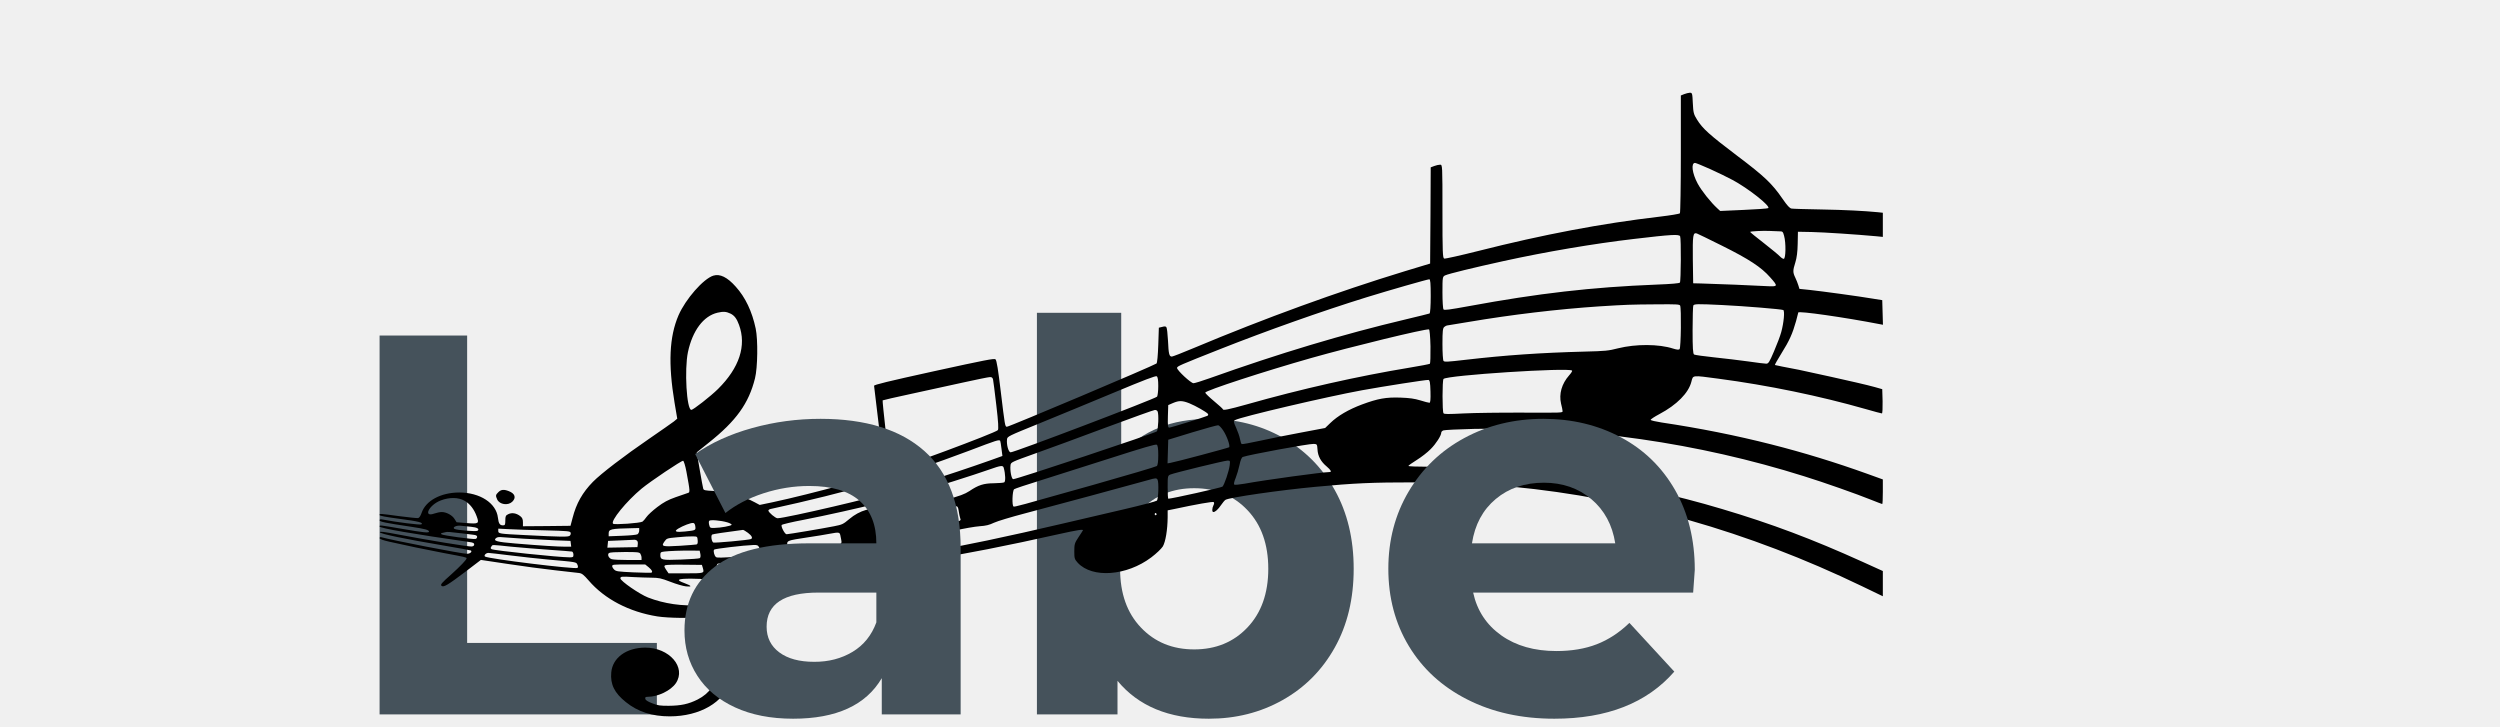
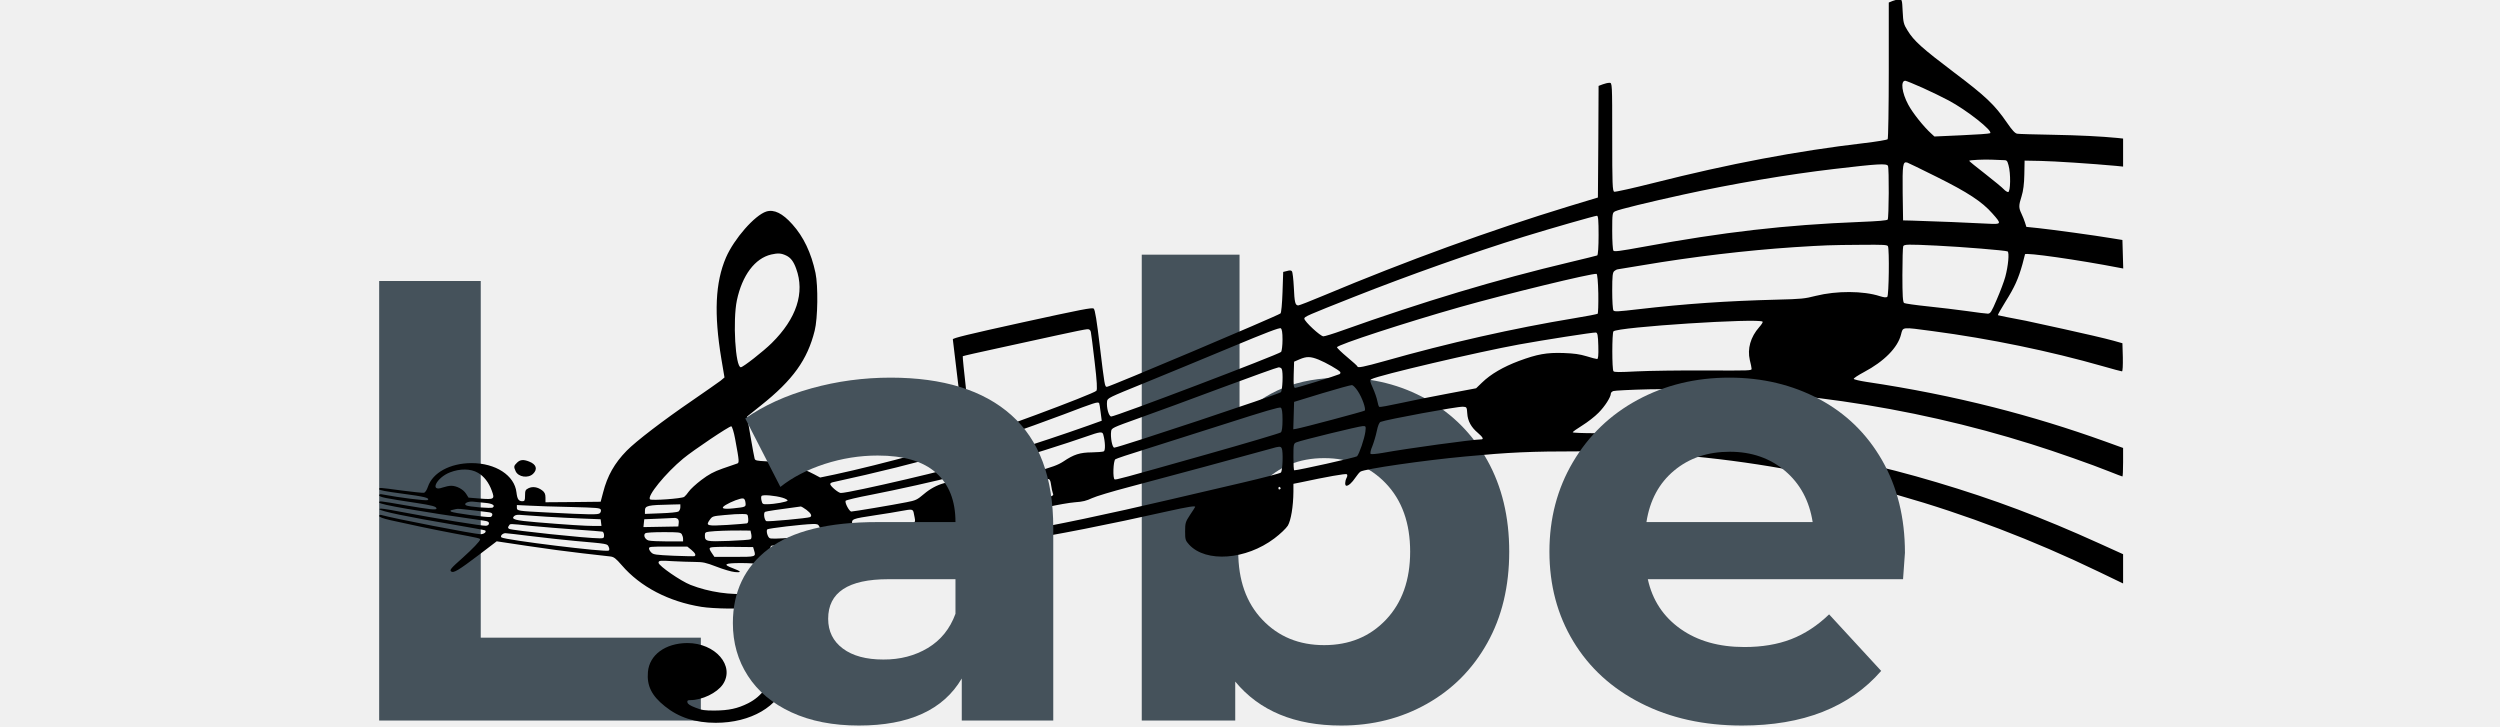
- <svg xmlns="http://www.w3.org/2000/svg" width="5065" height="1472" viewBox="0 0 3565.76 1488.208" fill="none">
-   <g clip-path="url(#clip0)" style="" transform="matrix(0.9992, 0, 0, 1, 0, 0)">
+ <svg xmlns="http://www.w3.org/2000/svg" width="5065" height="1472" viewBox="0 0 3075.111 1282.82" fill="none">
+   <g clip-path="url(#clip0)" style="" transform="matrix(0.9992, 0, 0, 1, 0, -191.1247)">
    <g transform="matrix(0.240735, 0, 0, -0.181964, 0.174748, 1583.783)" fill="#000000" stroke="none" style="">
      <path d="M 1011.001 3163.998 C 986.999 3133.003 985.998 3125.001 1001.002 3080.998 C 1020.999 3023.998 1093 3010.001 1129.002 3055.999 C 1163.999 3101.002 1152.999 3148 1099.999 3175 C 1057.998 3196.999 1034.001 3193.999 1011.001 3163.998 Z" />
      <path d="M -0.726 4926.66 L 744.849 4926.66 L 744.849 1466.404 L 2360.472 1466.404 L 2360.472 661.959 L -0.726 661.959 L -0.726 4926.66 Z" fill="#45525B" />
      <path d="M 7688.808 3778.548 C 7877.729 3638.064 8025.568 3441.553 8132.989 3187.349 C 8240.41 2933.123 8294.079 2637.955 8294.079 2300.965 C 8294.079 1963.975 8240.41 1667.928 8132.989 1414.581 C 8025.568 1160.355 7877.729 963.887 7688.808 823.365 C 7499.886 682.898 7290.735 613.488 7060.731 613.488 C 6720.191 613.488 6460.486 755.659 6282.947 1039.946 L 6282.947 662.014 L 5596.756 662.014 L 5596.756 5182.546 L 6314.517 5182.546 L 6314.517 3592.907 C 6495.255 3857.152 6744.201 3988.436 7060.108 3988.436 C 7290.112 3988.436 7499.886 3919.032 7688.808 3778.548 Z M 7389.308 1640.34 C 7507.447 1805.098 7566.848 2025.031 7566.848 2300.965 C 7566.848 2576.898 7507.447 2797.656 7389.308 2961.59 C 7271.129 3126.293 7120.133 3208.254 6935.614 3208.254 C 6751.761 3208.254 6600.142 3126.293 6481.962 2961.59 C 6363.824 2796.832 6305.046 2576.898 6305.046 2300.965 C 6305.046 2025.031 6363.824 1804.273 6481.962 1640.34 C 6600.142 1475.637 6751.138 1393.697 6935.614 1393.697 C 7120.133 1393.697 7271.129 1475.637 7389.308 1640.34 Z" fill="#45525B" />
      <path d="M 11107.999 7643.999 L 11080.001 7629.002 L 11080.001 6971.998 C 11080.001 6610.998 11076.001 6309.999 11072.001 6303.003 C 11068 6296.002 10990.002 6278.999 10900.002 6265.001 C 10404.001 6188.003 9911.999 6065 9352.999 5878.002 C 9203 5828.003 9073.999 5790.001 9065.001 5793.001 C 9052 5799.003 9050.002 5861.999 9050.002 6325.002 C 9050.002 6848.001 9050.002 6850.002 9030 6850.002 C 9018 6850.002 8996 6843 8979.999 6834.999 L 8949.999 6820.001 L 8948.001 6277.998 L 8945.002 5737.001 L 8730.002 5651.001 C 8155.001 5418.999 7537.999 5122.001 6932.001 4786 C 6837 4733.001 6752.999 4690.003 6745.999 4690.003 C 6722.999 4690.003 6718.002 4718.003 6713 4867 C 6710.001 4943.998 6703.999 5014.001 6699.002 5021.003 C 6692.999 5030.999 6684.002 5031.999 6662.999 5024.003 L 6635.002 5015.001 L 6630 4818.001 C 6627.001 4706.001 6620.999 4617 6615.001 4611.999 C 6585.001 4583.999 5360.999 3900.001 5341.002 3900.001 C 5325.001 3900.001 5324 3913.003 5288.999 4295.002 C 5267 4539.001 5254.002 4649 5243.999 4659.002 C 5233 4670.999 5159.001 4652.001 4720 4524.998 C 4325.001 4410.003 4209.999 4373.001 4209.999 4360.998 C 4211 4352.002 4230.001 4134.003 4254.002 3875.001 C 4277.999 3617 4295.998 3400.001 4292.999 3392.999 C 4280.999 3361.999 3677.999 3144 3344.998 3050.003 L 3235.999 3020.003 L 3195 3049.003 C 3091.001 3123.001 2971.002 3166.999 2842.998 3177.001 C 2769 3182.002 2759.001 3185.002 2755.001 3204 C 2752.002 3216.003 2739 3312 2725.001 3418.999 L 2699.999 3611.999 L 2801.002 3718.998 C 3035.999 3966.003 3143 4163.003 3196.001 4444.999 C 3219.001 4565 3222 4879.002 3201.999 5004.999 C 3171.002 5198.999 3114.002 5357.003 3031.999 5476.999 C 2959.998 5583.999 2898.001 5624.001 2841 5601.002 C 2755.998 5565 2604.998 5336.999 2544.999 5155.002 C 2465.999 4912.003 2456 4609.998 2510.998 4170.999 L 2533.999 3991.002 L 2505 3959.001 C 2487.998 3941.998 2393.998 3855.003 2295.002 3765.002 C 2086 3576.003 1884.999 3373.001 1816.002 3279.999 C 1727 3160.003 1673.999 3036 1642.998 2875.001 L 1624.999 2785 L 1423.001 2781.999 L 1219.998 2779.999 L 1219.998 2825.002 C 1219.998 2859.998 1214 2877.002 1196.001 2895 C 1163.002 2928.001 1125.998 2936.002 1095.002 2915.998 C 1072.998 2902.001 1069.999 2891.999 1069.999 2845.001 C 1069.999 2798.003 1067 2790.001 1050.999 2790.001 C 1023.001 2790.001 1012.999 2808.999 1007 2876.002 C 993.002 3041.001 853.998 3160.003 676.999 3160.003 C 520 3159.003 392.001 3068.001 356.999 2930.001 C 348.002 2896 336.998 2874.001 327 2872.001 C 318.999 2870 246.002 2880.002 165 2894 C -5 2924 0.001 2924 0.001 2906.002 C 0.001 2897 46.999 2884.998 166.001 2863.999 C 333.002 2834.999 374.998 2821.002 355.001 2801.003 C 346 2792.001 142 2826.003 27.999 2855.003 C 5.999 2860.999 0.001 2858.998 0.001 2847.001 C 0.001 2829.998 46.999 2818.001 268.998 2773.998 C 388 2749.999 419.998 2739.002 419.998 2718.998 C 419.998 2703 374.001 2709.002 193.999 2749.999 C -7.999 2796.002 0.001 2794.002 0.001 2776.998 C 0.001 2758 288.999 2691.998 765 2602.002 C 796.001 2597.001 804.998 2590 804.998 2575.002 C 804.998 2562 797.002 2553.998 784 2551.998 C 759.002 2548.003 408.002 2624.001 170.998 2684.002 C 31.002 2718.998 0.001 2723.999 1.999 2712.002 C 5.999 2693.999 208.002 2637.998 552.999 2561 C 672.998 2534 774.001 2510.001 777.001 2507 C 789.998 2493.003 769 2469.998 743.001 2469.998 C 699.999 2469.998 99.002 2624.001 12.999 2657.002 C 5.999 2660.003 0.001 2655.002 0.001 2647 C 0.001 2635.998 26.001 2623.001 82 2606.003 C 212.002 2567.001 403 2514.001 540.001 2480 C 733.999 2432.002 740.001 2430.001 740.001 2418.999 C 740.001 2403.001 686 2328.998 612.999 2242.003 C 525.002 2138.999 514.002 2122.001 528.001 2107.998 C 544.999 2091 581.001 2119 729.002 2267.002 L 861.999 2401.001 L 1088.999 2356.003 C 1212.999 2330.998 1393.999 2299.003 1490 2285 C 1585.998 2271.003 1679.001 2257 1695.999 2253.999 C 1721.998 2249.999 1736.001 2236.001 1780 2168.999 C 1916 1960.002 2124 1816.001 2365 1765.002 C 2454.999 1745.998 2672.998 1742.003 2755.001 1759 C 2792 1766.002 2808.001 1766.002 2816.002 1757 C 2834.001 1737.002 2892.999 1235.001 2886 1162.998 C 2869.999 1012.001 2808.998 898.001 2707.999 829.998 C 2630.001 777.999 2565 760.001 2461.002 759.001 C 2386.999 759.001 2369 762.001 2321.001 787.001 C 2282 806.999 2264.001 822.002 2261.999 838 C 2258.999 855.003 2264.001 859.999 2282 859.999 C 2370.001 859.999 2479.001 930.001 2521.998 1013.001 C 2612.999 1191.998 2467 1414.998 2260.001 1413.998 C 2099.002 1411.998 1982.999 1299.003 1971.999 1133.998 C 1963.002 999.999 1999 903.002 2097 800.003 C 2197.999 691.998 2320 639.999 2469.999 639.999 C 2726.999 639.999 2935 800.003 2986.002 1038.001 C 3007 1139.999 3003 1272.998 2970.001 1527.999 C 2952.999 1656.002 2940.001 1771.003 2940.001 1784 C 2940.001 1802.998 2952.002 1812 3004.001 1833.999 C 3152.002 1897 3305 2026.999 3380 2155.002 L 3416.002 2215.003 L 3635.002 2237.002 C 4299.999 2303.998 4916 2434.002 5782.002 2690.998 C 5941.999 2738.002 5996 2748.998 5988 2733.001 C 5986.999 2728 5969 2693.999 5950 2655.002 C 5918.002 2591 5914.999 2578.003 5914.999 2497.998 C 5914.999 2417.999 5917.001 2409.003 5944.998 2368 C 6069.002 2191.998 6360.999 2220.998 6570.001 2429.001 C 6615.001 2473.999 6654.999 2524.998 6669.002 2552.998 C 6692.002 2605.003 6709 2739.002 6710.001 2882.003 L 6710.001 2959.002 L 6763.001 2972.999 C 6952.999 3026.998 7094 3059.999 7102.001 3051.998 C 7107.002 3047.002 7107.002 3031.999 7099.999 3016.002 C 7087.001 2982.001 7087.001 2940.003 7099.002 2940.003 C 7114.998 2940.003 7140.001 2969.998 7164.999 3019.002 C 7178.001 3045.002 7194.999 3071.002 7201.999 3077.003 C 7233 3104.003 7669.002 3187.003 7970.001 3223.999 C 8301 3265.002 8449 3274.003 8815 3274.003 C 9179.999 3274.998 9314.998 3267.002 9645 3224.999 C 10656 3097.001 11656 2720.998 12620.999 2106.003 L 12800 1992.003 L 12800 2134.003 L 12800 2275.998 L 12623.001 2382.003 C 12202.003 2634.003 11853.001 2807.999 11431.001 2973.999 C 10628.999 3291.001 9797.001 3448.999 8928 3450 C 8835.002 3450 8760.002 3454 8760.002 3459.001 C 8760.002 3464.002 8792 3494.003 8830 3524.998 C 8869.002 3556.999 8922.999 3611.999 8949.999 3649.001 C 8996 3710.002 9039.999 3801.003 9039.999 3834.999 C 9039.999 3843 9047.999 3854.003 9058.002 3858.998 C 9068.001 3863.999 9186.002 3872.001 9321.001 3876.001 C 10261.001 3902.001 11224.999 3718.998 12129.001 3343.001 C 12302 3272.003 12578.001 3142.999 12698 3079.003 C 12749.002 3051.998 12793.001 3029.999 12794.999 3029.999 C 12798.002 3029.999 12800 3092 12800 3167.999 L 12800 3306.999 L 12668 3370 C 12398.403 3498.333 12127.201 3608.323 11849.781 3701.506 C 11547.865 3802.917 11238.586 3884.422 10915.999 3947.999 C 10866.999 3958.001 10824.999 3970.998 10823.001 3976.999 C 10820.999 3983.001 10854.002 4012.001 10898 4043.002 C 11045 4146 11145.999 4279.999 11170.001 4408.002 C 11185.001 4483.001 11171.999 4481 11400 4441.003 C 11823.001 4367 12262.002 4246.998 12654.002 4099.002 C 12725.001 4072.002 12787.003 4050.003 12792 4050.003 C 12797.001 4050.003 12798.999 4110.999 12798.002 4187.003 L 12794.999 4323.002 L 12730.999 4347.001 C 12601.001 4395 12085.999 4541.001 12085.999 4541.001 C 11975.999 4568.001 11884.001 4593 11881.002 4595.001 C 11879 4598.001 11903.999 4657.002 11937.002 4726.999 C 12004.001 4868 12031.001 4947.999 12061.001 5089 C 12071 5139.999 12080.001 5184.002 12080.001 5186.002 C 12080.001 5206.001 12473.002 5132.003 12773 5054.998 L 12801.001 5048.002 L 12798.002 5186.002 L 12794.999 5325.002 L 12715.002 5342 C 12594.999 5369 12277.002 5426 12178.001 5440.003 L 12090 5452 L 12080.001 5494.003 C 12075 5516.002 12062.999 5554.998 12054.002 5580.003 C 12032.999 5637.998 12032.999 5659.002 12054.999 5749.998 C 12066.999 5800.003 12073.999 5871 12075 5960.001 L 12077.002 6095.001 L 12196 6092 C 12298 6089 12567.001 6066 12748.001 6044.002 L 12800 6037 L 12800 6173 L 12800 6308.999 L 12758 6315 C 12639.999 6330.003 12483 6341 12275 6346.001 C 12149.002 6349.001 12035.001 6353.002 12023.001 6356.003 C 12007 6359.003 11986.002 6388.998 11945.999 6466.003 C 11857.001 6637.003 11792 6719.003 11560.002 6949.999 C 11322.999 7187.002 11265.001 7255.999 11217.999 7357.003 C 11189.001 7417.999 11186.002 7436.002 11182.001 7542.001 C 11178.001 7655.001 11177 7660.002 11156.002 7660.002 C 11145.002 7659.002 11122.999 7652.001 11107.999 7643.999 Z M 11329.001 6801.003 C 11393.001 6763.001 11477.999 6708.001 11518.998 6679.001 C 11654.002 6583.998 11847.002 6382.002 11824.002 6360.998 C 11819.001 6356.003 11725.001 6347.001 11615 6341 L 11415 6329.003 L 11392 6357.003 C 11336.001 6424 11254.999 6557.999 11223.001 6637.998 C 11175.999 6752.999 11164.999 6870 11201.001 6870 C 11207 6870 11265.001 6838.999 11329.001 6801.003 Z M 11915.999 6100.002 C 11947 6100.002 11949.002 6098.001 11959.001 6050.003 C 11975.999 5971.998 11974.001 5790.001 11956.002 5790.001 C 11949.002 5790.001 11934.999 5802.003 11925.001 5816 C 11915.002 5831.003 11854.002 5898 11789.001 5965.002 C 11722.999 6031.999 11669.999 6090 11669.999 6093 C 11669.999 6101.002 11783.999 6108.003 11839.002 6104.002 C 11862.999 6102.002 11898 6100.002 11915.999 6100.002 Z M 11432.002 5937.002 C 11660 5787 11764.999 5695.999 11839.999 5582.998 C 11910.001 5479 11909 5475.999 11808.001 5483.001 C 11724 5490.002 11368.999 5509 11250.001 5513.001 L 11185.001 5515.001 L 11182.001 5784 C 11179.999 6055.998 11183.002 6089 11216.001 6076.002 C 11223.001 6073.002 11320 6011.001 11432.002 5937.002 Z M 11073.999 6044.002 C 11083 6021.003 11081.002 5537 11072.001 5523.003 C 11066.002 5514.001 11003 5507 10869.002 5499.998 C 10318.999 5470.998 9866.999 5402.001 9276.001 5258 C 9106.001 5217.003 9065.998 5210.002 9058.999 5220.998 C 9054.002 5229 9050.002 5315 9050.002 5412.003 C 9050.002 5584.999 9050.999 5590 9073.002 5604.003 C 9101 5622.001 9318.002 5692.003 9570.001 5765.001 C 9932 5870 10337.999 5961.002 10680.001 6014.001 C 11000 6064 11065.001 6069.001 11073.999 6044.002 Z M 8949.999 5371 C 8949.999 5261.001 8945.999 5179.001 8940.001 5175 C 8935 5172 8845 5142.999 8741.002 5109.998 C 8198.999 4940.003 7662.999 4726.999 7067 4445.999 C 7001.999 4414.998 6940.001 4389.999 6929.998 4389.999 C 6907.999 4389.999 6790.002 4535 6790.002 4562 C 6790.002 4580.998 6811 4593 7155.001 4773.003 C 7555.001 4982 8022 5201 8405.002 5358.003 C 8605.999 5440.003 8921.001 5558.999 8937.999 5559.999 C 8947 5559.999 8949.999 5516.002 8949.999 5371 Z M 11073.999 5264.001 C 11084.998 5234.001 11081.002 4785 11069.002 4773.003 C 11061.001 4765.001 11046.001 4767.002 11013.999 4779.999 C 10892.999 4831.998 10696.999 4832.998 10545.002 4783 C 10462.002 4754.999 10439.999 4751.999 10260 4746.003 C 9884.002 4733.001 9589.001 4706.001 9242.001 4653.001 C 9092.999 4630.002 9067 4628.002 9058.999 4640.999 C 9054.002 4649 9050.002 4735.001 9050.002 4831.998 C 9050.002 4979 9053.001 5011.001 9065.998 5024.003 C 9073.999 5032.999 9084.999 5040.001 9088.999 5040.001 C 9092.999 5040.001 9175.999 5057.999 9273.002 5080.003 C 9639.002 5162.003 10032.999 5223.999 10385.001 5254.999 C 10615 5274.003 10646.001 5275.998 10876.001 5277.998 C 11043.002 5279.999 11069.002 5277.998 11073.999 5264.001 Z M 11435.002 5270.002 C 11620.002 5258 11936.001 5223.999 11952.002 5214.002 C 11966 5205.001 11956.999 5072.002 11934.999 4966.003 C 11926.002 4922 11898 4824.002 11873.002 4747.998 C 11834 4627.002 11826 4609.998 11807 4609.998 C 11794.999 4609.998 11726.999 4621 11654.999 4635.003 C 11583.999 4648 11453.001 4668.999 11364.999 4681.001 C 11277.002 4692.998 11198.999 4708.001 11193.001 4713.002 C 11183.002 4719.998 11179.999 4787 11179.999 4985.001 C 11179.999 5130.002 11183.002 5254.999 11186.002 5264.001 C 11193.001 5282.999 11217.002 5284 11435.002 5270.002 Z M 2986.999 5174 C 3020.002 5153.001 3041 5117 3060 5047.002 C 3125.001 4813 3063 4563 2880.999 4325.002 C 2820.002 4245.003 2669.999 4090 2654.002 4090 C 2614 4090 2593.998 4543.002 2624.999 4740.002 C 2664.001 4982 2756.999 5147 2876.998 5184.002 C 2926.999 5198.999 2950 5196.999 2986.999 5174 Z M 8948.001 4804.998 C 8948.998 4701 8947 4612.999 8943 4608.998 C 8937.999 4605.003 8862.002 4584.999 8773 4566.001 C 8328 4469.003 7846.001 4325.002 7382.002 4151.001 C 7224.999 4093 7179.999 4080.998 7179.999 4098.001 C 7179.999 4102.002 7145.999 4142.999 7105 4188.003 C 7064 4233.001 7030 4276.998 7030 4284 C 7030 4306.999 7537.999 4525.998 7933.002 4674 C 8275 4802.003 8903.002 5003.999 8935 4996.003 C 8941.002 4994.003 8945.999 4919.999 8948.001 4804.998 Z M 10154 4531.999 C 10156.999 4526.998 10145.999 4503.999 10129.001 4479 C 10065.001 4383.003 10041 4269.002 10060 4160.003 C 10066.999 4124.001 10073.002 4085.999 10073.002 4076.003 C 10075 4056.999 10065.001 4056.999 9735 4058.999 C 9548.001 4059.999 9321.001 4055.999 9231.001 4050.003 C 9096.999 4041.001 9065.001 4041.001 9058.999 4052.003 C 9047.999 4069.001 9047.999 4420.999 9058.999 4438.003 C 9084.999 4480 10130.999 4569.001 10154 4531.999 Z M 6630 4358.003 C 6630 4302.998 6624.999 4249.999 6620.002 4239.002 C 6607 4216.003 5396 3607.003 5371.999 3611.999 C 5354 3616 5337.002 3697.999 5341.999 3758 C 5344.998 3791.001 5350 3794.002 5620.002 3939.003 C 5771.002 4021.003 6054.999 4175 6250.002 4283 C 6513 4428.001 6608.001 4475.999 6616.999 4468.003 C 6626 4461.002 6630 4426 6630 4358.003 Z M 5223.001 4433.002 C 5226 4416.999 5238.001 4287 5250.999 4141.999 C 5268.001 3953 5271 3874.001 5264.001 3861.999 C 5245 3830.998 4408.001 3419.999 4363.999 3419.999 C 4356.002 3419.999 4348.999 3437.003 4346 3463.002 C 4332.001 3566.001 4279.001 4191.998 4283.001 4196.999 C 4286 4200 4397.999 4234.001 4532.001 4272.003 C 4665.999 4311 4865.002 4368 4974.998 4400.001 C 5084.999 4432.002 5185.001 4459.001 5196 4459.001 C 5212.001 4460.002 5219.001 4453 5223.001 4433.002 Z M 8948.001 4297.002 C 8949.999 4203 8947 4169.999 8939 4169.999 C 8932 4169.999 8896.999 4182.002 8861.001 4196.999 C 8809.999 4217.003 8771.999 4223.999 8695.001 4228 C 8569 4234.001 8499.998 4217.003 8364.999 4151.001 C 8250.002 4094.001 8158 4023.003 8095.001 3941.998 L 8050.999 3885.998 L 7843.002 3833.999 C 7729.001 3805.999 7571.002 3764.001 7492.002 3741.002 C 7412.998 3718.003 7345.002 3702 7341.002 3705.001 C 7336.001 3707.001 7329.998 3733.001 7326.002 3762.001 C 7322.002 3791.001 7307.002 3848.001 7292.999 3888.999 C 7269.999 3957.001 7269.002 3965.003 7284.002 3974.999 C 7332.001 4011.001 8067 4239.002 8366.001 4311 C 8545.002 4354.003 8911.999 4430.001 8930.002 4427.001 C 8941.999 4425 8945.999 4401.001 8948.001 4297.002 Z M 6895.001 4163.998 C 6948.999 4135.003 7039.999 4066.001 7053.001 4045.002 C 7057.001 4037 7054.999 4027.999 7047.999 4023.003 C 7024.002 4008 6737.002 3889.999 6722.999 3889.999 C 6711.999 3889.999 6710.001 3914.998 6711.999 4017.002 L 6714.998 4144 L 6755.001 4166.999 C 6807 4195.999 6834.001 4195.999 6895.001 4163.998 Z M 6624.002 4074.002 C 6635.999 4044.002 6630 3863.999 6618 3848.001 C 6601.002 3827.003 5426 3309.999 5394.999 3309.999 C 5379.999 3309.999 5366.001 3410.003 5371.999 3468.003 C 5375.002 3499.999 5378.998 3502.999 5579.999 3598.001 C 5692.999 3651.001 5965 3783 6185.001 3891.999 C 6405.002 3999.999 6592 4089 6601.002 4089 C 6609.999 4090 6620.999 4082.998 6624.002 4074.002 Z M 7182.002 3859.998 C 7215.001 3795.002 7245 3681.001 7233 3668.999 C 7224.999 3661.003 6775.002 3501.999 6732.001 3493.003 L 6709 3488.002 L 6711.999 3621.001 L 6714.998 3753.999 L 6920 3836.999 C 7033 3882.003 7132.001 3917.999 7140.001 3916.999 C 7148.002 3915.998 7167.002 3889.999 7182.002 3859.998 Z M 5284.002 3742.002 C 5286 3738.002 5291.001 3697.999 5295.001 3653.001 L 5303.002 3571.002 L 5204.001 3524.003 C 4824.002 3346.001 4396.001 3169.999 4380 3186.002 C 4374.998 3190.998 4369 3224.999 4367.999 3260.001 C 4365 3334.999 4337.999 3316.001 4605.002 3434.002 C 4710.001 3480 4899.002 3570.001 5024.999 3633.003 C 5253.001 3747.998 5273.999 3757 5284.002 3742.002 Z M 6630 3580.998 C 6630 3510.001 6626 3468.998 6618 3458.001 C 6611 3450 6369 3355.003 6080.002 3246.998 C 5430.001 3003.999 5411 2997.998 5397.999 3001.999 C 5382.999 3007 5386.999 3181.001 5403 3196.999 C 5409.999 3204 5507.002 3246.998 5620.002 3293.002 C 5733.002 3340 6000.001 3452 6215.001 3543.002 C 6499.999 3663.998 6608.001 3706.001 6616.999 3697.999 C 6626 3691.003 6630 3655.002 6630 3580.998 Z M 7986.002 3642.999 C 7989.001 3569.001 8015 3507 8064 3453 C 8101 3411.003 8109 3389.999 8088.002 3389.999 C 8030 3389.999 7543 3301.998 7364.999 3259 C 7321.001 3248.998 7282 3244.003 7277.002 3248.998 C 7272.001 3253.999 7277.002 3287 7288.999 3323.002 C 7299.999 3359.998 7314.998 3426 7322.002 3470.998 C 7329.998 3523.003 7340.001 3554.998 7350 3559.999 C 7397.998 3583.999 7913 3710.002 7954 3707.001 C 7982.002 3705.001 7982.998 3703 7986.002 3642.999 Z M 2612.002 3395 C 2643.999 3166.999 2643.999 3161.003 2623.001 3154.002 C 2612.999 3150.001 2567.002 3129.002 2520 3107.003 C 2453.998 3076.003 2419.001 3051.003 2363.999 2996.003 C 2325.001 2957.001 2284.002 2907.002 2272.001 2884.003 C 2261.002 2861.999 2245.001 2839 2238.001 2831.998 C 2216.999 2815.001 2001.002 2795.002 1988 2807.999 C 1961 2834.999 2102.001 3063 2231.002 3204 C 2306.001 3286 2570.998 3521.003 2584 3517.002 C 2589.998 3515.002 2603 3460.002 2612.002 3395 Z M 7238.001 3463.002 C 7231.002 3396 7193.001 3247.998 7177 3225.999 C 7167.999 3215.003 6744.998 3090 6716 3090 C 6711.999 3090 6710.001 3148 6710.001 3219.998 C 6710.001 3344.001 6710.998 3350.002 6733.002 3361.999 C 6767.002 3381.003 7192 3518.002 7219.001 3519.002 C 7242.001 3520.003 7243.002 3518.002 7238.001 3463.002 Z M 5314.002 3438.003 C 5329.002 3368 5331 3281.999 5318.002 3274.003 C 5310.998 3269.002 5271 3265.002 5230.001 3264.001 C 5143 3263.001 5098.001 3244.003 5022 3176 C 4981.001 3140.999 4944.998 3123.001 4808.998 3073.002 C 4571.002 2986.001 4420.999 2937.003 4405.999 2942.998 C 4386.999 2951 4374.998 3069.001 4392 3084.999 C 4399 3091 4475 3123.001 4559.998 3155.002 C 4726.999 3218.003 5053.001 3354.003 5190.002 3417.999 C 5290 3465.003 5307.999 3468.003 5314.002 3438.003 Z M 6624.002 3303.998 C 6635.999 3274.003 6631.002 3083.999 6618 3068.001 C 6611 3059.999 6484.002 3016.002 6335 2969.998 C 6186.999 2925 5950 2852.002 5809.999 2807.999 C 4884.002 2521.003 4322.999 2391.999 3639.999 2308.999 C 3540.998 2297.002 3457.001 2290.001 3454.002 2293.002 C 3446.002 2301.003 3461.002 2386.998 3473.999 2405.002 C 3480.999 2415.999 3525.998 2427.001 3615.001 2440.998 C 3687.001 2452 3804.001 2471.999 3876.998 2485.001 C 3975.999 2503.999 4015.001 2508 4035.002 2499.999 C 4094 2478 4178.002 2495.003 4248 2544.002 C 4269.002 2557.999 4322.999 2578.003 4374.998 2590 C 4503.002 2620 4743 2685.002 4899.999 2732.001 C 4974.001 2755 5068.001 2775.998 5107.002 2779.999 C 5163.999 2785 5190.002 2794.002 5231.999 2820.001 C 5261.001 2838 5379.999 2884.998 5495.001 2925 C 5699.999 2996.003 6445 3262.001 6544.998 3300.003 C 6607 3324.002 6616.002 3324.002 6624.002 3303.998 Z M 4314.002 3229 C 4318.999 3189.003 4317.001 3163.998 4310.001 3155.002 C 4286 3127.002 3456 2870 3388 2870 C 3370.001 2870 3310.001 2937.003 3310.001 2957.001 C 3310.001 2963.002 3318.002 2970.998 3328.001 2973.999 C 3652 3067.001 3967.002 3170.999 4165 3248.998 C 4303.999 3303.998 4306.001 3303.998 4314.002 3229 Z M 724 3066.001 C 769 3031.999 804.001 2971.999 826.001 2891.999 C 849.001 2808.999 844 2804.999 737.999 2816.001 L 654.999 2825.002 L 637 2862.999 C 616.999 2905.002 567.999 2940.003 528.001 2940.003 C 513.001 2940.003 484.999 2932.002 465.002 2923 C 367.002 2876.002 419.001 3019.002 518.999 3070.001 C 593.002 3107.998 671 3107.003 724 3066.001 Z M 4332.001 3016.002 C 4343 2966.003 4332.001 2954.001 4288.999 2968.998 C 4197.002 3000.999 4087.001 2960.002 3999 2860.999 C 3947.001 2802.998 3939 2798.003 3869.002 2779.999 C 3766.001 2752.999 3480.999 2690.003 3465.002 2690.003 C 3450.002 2690.003 3416.002 2774.998 3423.001 2794.002 C 3426 2801.003 3507.999 2827.003 3612.002 2853.003 C 3797.999 2901.001 4098.001 2989.002 4224.999 3034 C 4264.001 3048.003 4302.001 3057.999 4310.001 3056.999 C 4318.002 3055.999 4328 3038.001 4332.001 3016.002 Z M 4931 2950 C 4933.999 2919.999 4940.001 2883.003 4944.001 2868 C 4952.002 2842 4951.001 2841 4838.001 2806.999 C 4584 2728 4393.001 2677.001 4381.001 2684.002 C 4377 2687.003 4381.001 2723.999 4390.002 2767.002 L 4405.999 2845.001 L 4646.002 2926 C 4777 2970.998 4894 3007 4905 3006 C 4922.002 3005 4925.998 2996.003 4931 2950 Z M 6615.001 2920.999 C 6618 2915.998 6616.002 2909.003 6609.999 2905.002 C 6605.002 2902.001 6600.001 2906.002 6600.001 2913.998 C 6600.001 2932.002 6605.999 2935.002 6615.001 2920.999 Z M 2959.998 2824.002 C 2982.999 2815.001 2999 2801.998 2997.002 2796.002 C 2993.001 2784 2903.999 2762.001 2849.001 2761.001 C 2815.001 2760.001 2812.002 2762.001 2805.999 2795.002 C 2801.999 2815.001 2801.999 2834.999 2805.999 2841 C 2815.001 2856.003 2906.001 2845.001 2959.998 2824.002 Z M 2687.998 2776.998 C 2691.998 2734.001 2691.001 2734.001 2600.001 2720.998 C 2521.001 2710.002 2502.001 2720.998 2543 2753.999 C 2582.999 2786 2652 2821.002 2669.999 2817.001 C 2680.002 2816.001 2686 2801.003 2687.998 2776.998 Z M 778.002 2773.998 C 831.002 2768.002 853.001 2748.998 833 2729 C 822 2718.003 650.999 2736.001 635.999 2750.999 C 616.999 2768.002 652 2791.001 688.999 2786 C 709.001 2783 748.999 2777.999 778.002 2773.998 Z M 2209.999 2731 C 2209.999 2715.003 2203 2696.999 2196.001 2690.003 C 2186.999 2683.002 2132.001 2676 2065.999 2673 L 1950 2666.999 L 1950 2696.999 C 1950 2747.998 1967.002 2752.999 2148.002 2758 L 2209.999 2760.001 L 2209.999 2731 Z M 1407 2734.001 C 1604.001 2727 1619.998 2724.999 1626 2708.001 C 1629 2697.999 1626 2682.002 1619.001 2674 C 1605.999 2658.002 1552.999 2659.003 1230.001 2681.001 C 1019.001 2694.999 1010 2695.999 1010 2727 L 1010 2752.999 L 1102.998 2746.998 C 1152.999 2743.003 1291.001 2737.002 1407 2734.001 Z M 3136.001 2706.001 C 3169 2673 3178.999 2647 3162.001 2635.998 C 3144.002 2625.001 2846.999 2589 2839.999 2597.001 C 2824.999 2613.999 2819.001 2678.001 2831.999 2687.003 C 2842.001 2692.998 2926.999 2710.002 3094 2739.002 C 3098.001 2739.002 3117.001 2724.999 3136.001 2706.001 Z M 699.999 2700 C 736.001 2693.999 780 2687.003 797.999 2684.002 C 820.999 2681.001 830.001 2674 830.001 2661.003 C 830.001 2650.001 823.998 2639.999 816.999 2636.998 C 797.999 2630.002 540.001 2676 527 2689.003 C 520 2695.999 521.001 2701 531 2704.001 C 539 2706.001 551.998 2711.002 559.999 2713.002 C 576 2718.998 592.001 2717.003 699.999 2700 Z M 3925.001 2662.998 C 3939 2568.001 3950 2578.003 3801.999 2548.003 C 3633 2514.001 3491.998 2494.003 3484.002 2502.999 C 3480.002 2507 3475 2531.999 3472.001 2558.999 C 3465.999 2620 3463 2618 3645.001 2655.002 C 3717.001 2668.999 3800.001 2687.003 3830.001 2694.999 C 3917.001 2716.003 3918.002 2716.003 3925.001 2662.998 Z M 2707.999 2622.001 C 2710.002 2594.001 2706.998 2578.003 2698.001 2575.002 C 2691.001 2573.002 2627.002 2566.001 2555.998 2560 C 2404.998 2548.003 2395 2551.998 2424.999 2607.998 C 2445.001 2645 2446.002 2645 2535 2656.002 C 2585.001 2662.998 2642.998 2666.999 2665.002 2665.999 C 2705 2664.998 2705 2664.998 2707.999 2622.001 Z M 1224.999 2639.999 C 1297 2634.003 1416.002 2626.002 1490 2622.001 L 1624.999 2614.999 L 1627.999 2582.999 L 1631.002 2550.003 L 1578.002 2550.003 C 1517.001 2550.003 1370.998 2562 1155.001 2585.999 C 997.002 2603.003 965 2614.999 989.998 2646 C 1001.002 2658.002 1015.001 2661.003 1050.002 2656.002 C 1075 2653.001 1154 2646 1224.999 2639.999 Z M 2188 2621.001 C 2196.001 2616 2200.001 2599.002 2197.999 2579.003 L 2195 2545.002 L 2067 2542.001 L 1939 2539.001 L 1941.999 2577.003 L 1944.999 2614.999 L 2054.999 2621.001 C 2116 2624.001 2167.002 2627.002 2170.001 2628.002 C 2173 2629.002 2181.001 2626.002 2188 2621.001 Z M 1120 2550.003 C 1200.001 2540.001 1346 2523.998 1445.001 2515.002 C 1544.002 2506 1631.002 2496.998 1638.001 2495.003 C 1644 2493.003 1650.002 2477 1650.002 2460.002 C 1650.002 2433.002 1646.999 2430.001 1618 2430.001 C 1524 2430.001 971.999 2507 952.999 2522.003 C 944.002 2528.999 943.001 2538.001 951.001 2551.003 C 963.002 2574.002 944.999 2574.002 1120 2550.003 Z M 3230.001 2545.002 C 3253.001 2483.001 3253.001 2470.998 3229 2461.002 C 3216.002 2457.001 3131 2445.999 3039.999 2437.003 C 2914.999 2425 2872.001 2424 2864.001 2433.002 C 2849.001 2447.999 2838.998 2502.999 2848 2517.002 C 2854.999 2526.999 3103.999 2566.001 3182.999 2569.001 C 3215.001 2570.002 3222 2566.001 3230.001 2545.002 Z M 2731 2467.003 C 2733.999 2444.999 2732.001 2426.001 2725.998 2421 C 2720 2415.999 2649.001 2409.003 2567.002 2405.002 C 2401.999 2397 2389.998 2400.001 2389.998 2456.001 C 2389.998 2486.001 2393.002 2490.002 2423.001 2495.003 C 2465.002 2501.999 2567.999 2507 2654.999 2506 L 2725.001 2505 L 2731 2467.003 Z M 2220.002 2470.998 C 2224.999 2460.002 2230.001 2440.003 2230.001 2426.001 L 2230.001 2400.001 L 2116 2400.001 C 2053.001 2400.001 1989.998 2404.002 1977.001 2409.003 C 1950 2418.999 1936.001 2462.002 1952.999 2479 C 1959.998 2486.001 2014 2490.002 2087.001 2490.002 C 2197.999 2490.002 2209.999 2488.002 2220.002 2470.998 Z M 1117.001 2451 C 1215.001 2435.002 1358 2413.998 1435.002 2405.002 C 1682 2376.002 1672.998 2378.002 1684.002 2347.001 C 1690 2329.998 1690 2316.001 1684.002 2311 C 1665.999 2293.002 921.998 2413.998 897 2439.003 C 884.999 2451 905 2480 925.998 2480 C 933.002 2480 1019.998 2467.003 1117.001 2451 Z M 3250.002 2347.001 C 3250.002 2272.003 3246.002 2270.003 3061.002 2259 C 2941.999 2252.999 2892.999 2252.999 2883.001 2261.001 C 2876.001 2268.002 2869.999 2292.001 2869.999 2316.001 C 2869.999 2355.003 2872.998 2359.998 2892.999 2360.999 C 2905 2361.999 2974.001 2368 3045.001 2375.001 C 3117.001 2381.003 3192 2387.998 3212.999 2387.998 L 3250.002 2389.999 L 3250.002 2347.001 Z M 2291.001 2318.001 C 2320 2286 2326.999 2265.002 2313.001 2257 C 2307.999 2255 2239.999 2257 2159.998 2261.001 C 2030.001 2269.002 2012.999 2272.003 1997.999 2291.001 C 1988 2302.998 1980 2321.002 1980 2330.998 C 1980 2349.002 1989.001 2350.002 2121.001 2350.002 L 2261.002 2350.002 L 2291.001 2318.001 Z M 2752.002 2310 C 2765 2249.999 2765 2249.999 2605.999 2249.999 L 2460 2249.999 L 2438.998 2291.001 C 2422 2325.003 2420.999 2333.999 2431.999 2341 C 2438.998 2346.001 2512 2349.002 2595 2347.001 L 2744.002 2345.001 L 2752.002 2310 Z M 2314.999 2201 C 2378.002 2200 2393.998 2195.999 2475 2155.002 C 2525.001 2129.002 2585.001 2106.003 2608.998 2103.003 C 2663 2096.001 2657.998 2108.998 2595 2139.999 C 2518.999 2177.001 2533.999 2189.998 2654.002 2189.998 C 2712 2189.998 2762.001 2186.003 2765 2180.001 C 2767.999 2175 2778.002 2113.999 2786.999 2044.002 C 2804.998 1899.001 2808.001 1905.002 2721.001 1894 C 2582.999 1877.002 2420.002 1908.002 2284.999 1978 C 2212.002 2016.002 2050.002 2163.998 2050.002 2192.998 C 2050.002 2215.003 2060.001 2216.003 2158 2208.001 C 2205.999 2205.001 2276.998 2201 2314.999 2201 Z M 3200.001 2186.003 C 3200.001 2161.003 3124 2069.001 3068.001 2027.999 C 2997.002 1973.999 2929.999 1942.998 2920 1961.002 C 2906.998 1981 2887.001 2171 2895.999 2180.001 C 2905 2189.003 2973 2193.999 3122.999 2197.999 C 3182.999 2200 3200.001 2196.999 3200.001 2186.003 Z" style="" />
    </g>
    <path d="M1116.92 923.917C1166.35 967.891 1191.14 1034.23 1191.14 1122.94V1463.33H1029.46V1389.07C996.905 1444.46 936.366 1472.15 847.688 1472.15C801.904 1472.15 762.204 1464.39 728.589 1448.87C694.973 1433.35 669.267 1411.9 651.623 1384.51C633.826 1357.12 625.004 1326.08 625.004 1291.38C625.004 1236 645.842 1192.33 687.672 1160.53C729.349 1128.72 793.842 1112.9 880.999 1112.9H1018.35C1018.35 1075.16 1006.94 1046.25 983.976 1025.86C961.008 1005.47 926.783 995.432 880.847 995.432C849.057 995.432 817.875 1000.45 787.15 1010.34C756.424 1020.39 730.414 1033.78 708.967 1050.82L646.907 930.003C679.458 907.179 718.397 889.376 763.877 876.747C809.357 864.117 856.054 857.879 904.12 857.879C996.6 858.031 1067.48 879.942 1116.92 923.917ZM969.525 1335.21C992.341 1321.51 1008.62 1301.43 1018.35 1274.8V1213.78H899.709C828.827 1213.78 793.386 1237.06 793.386 1283.62C793.386 1305.84 802.056 1323.34 819.396 1336.27C836.736 1349.2 860.617 1355.6 890.886 1355.6C920.395 1355.75 946.709 1348.9 969.525 1335.21Z" fill="#45525B" />
    <path d="M2692.75 1213.78H2241.75C2249.81 1250.76 2269.13 1279.97 2299.4 1301.43C2329.67 1322.88 2367.39 1333.53 2412.41 1333.53C2443.44 1333.53 2470.98 1328.97 2495.01 1319.69C2519.04 1310.4 2541.4 1295.8 2562.09 1275.86L2654.11 1375.68C2597.98 1440.04 2516 1472.15 2408.16 1472.15C2340.92 1472.15 2281.45 1459.06 2229.73 1432.74C2178.02 1406.57 2138.17 1370.05 2110.03 1323.49C2081.89 1276.93 2067.89 1224.13 2067.89 1164.94C2067.89 1106.51 2081.73 1053.86 2109.42 1007C2137.1 960.131 2175.13 923.46 2223.5 897.288C2271.87 871.117 2326.02 857.879 2385.8 857.879C2444.2 857.879 2496.99 870.508 2544.29 895.615C2591.6 920.721 2628.71 956.783 2655.63 1003.65C2682.56 1050.67 2696.09 1105.14 2696.09 1167.22C2695.94 1169.5 2694.88 1185.02 2692.75 1213.78ZM2288.14 1022.06C2261.52 1044.28 2245.25 1074.56 2239.32 1112.9H2533.03C2527.1 1075.16 2510.83 1045.04 2484.21 1022.52C2457.59 999.997 2425.04 988.737 2386.71 988.737C2347.62 988.737 2314.76 999.845 2288.14 1022.06Z" fill="#45525B" />
  </g>
  <defs>
    <clipPath id="clip0">
      <rect width="5065" height="1472" fill="white" />
    </clipPath>
  </defs>
</svg>
